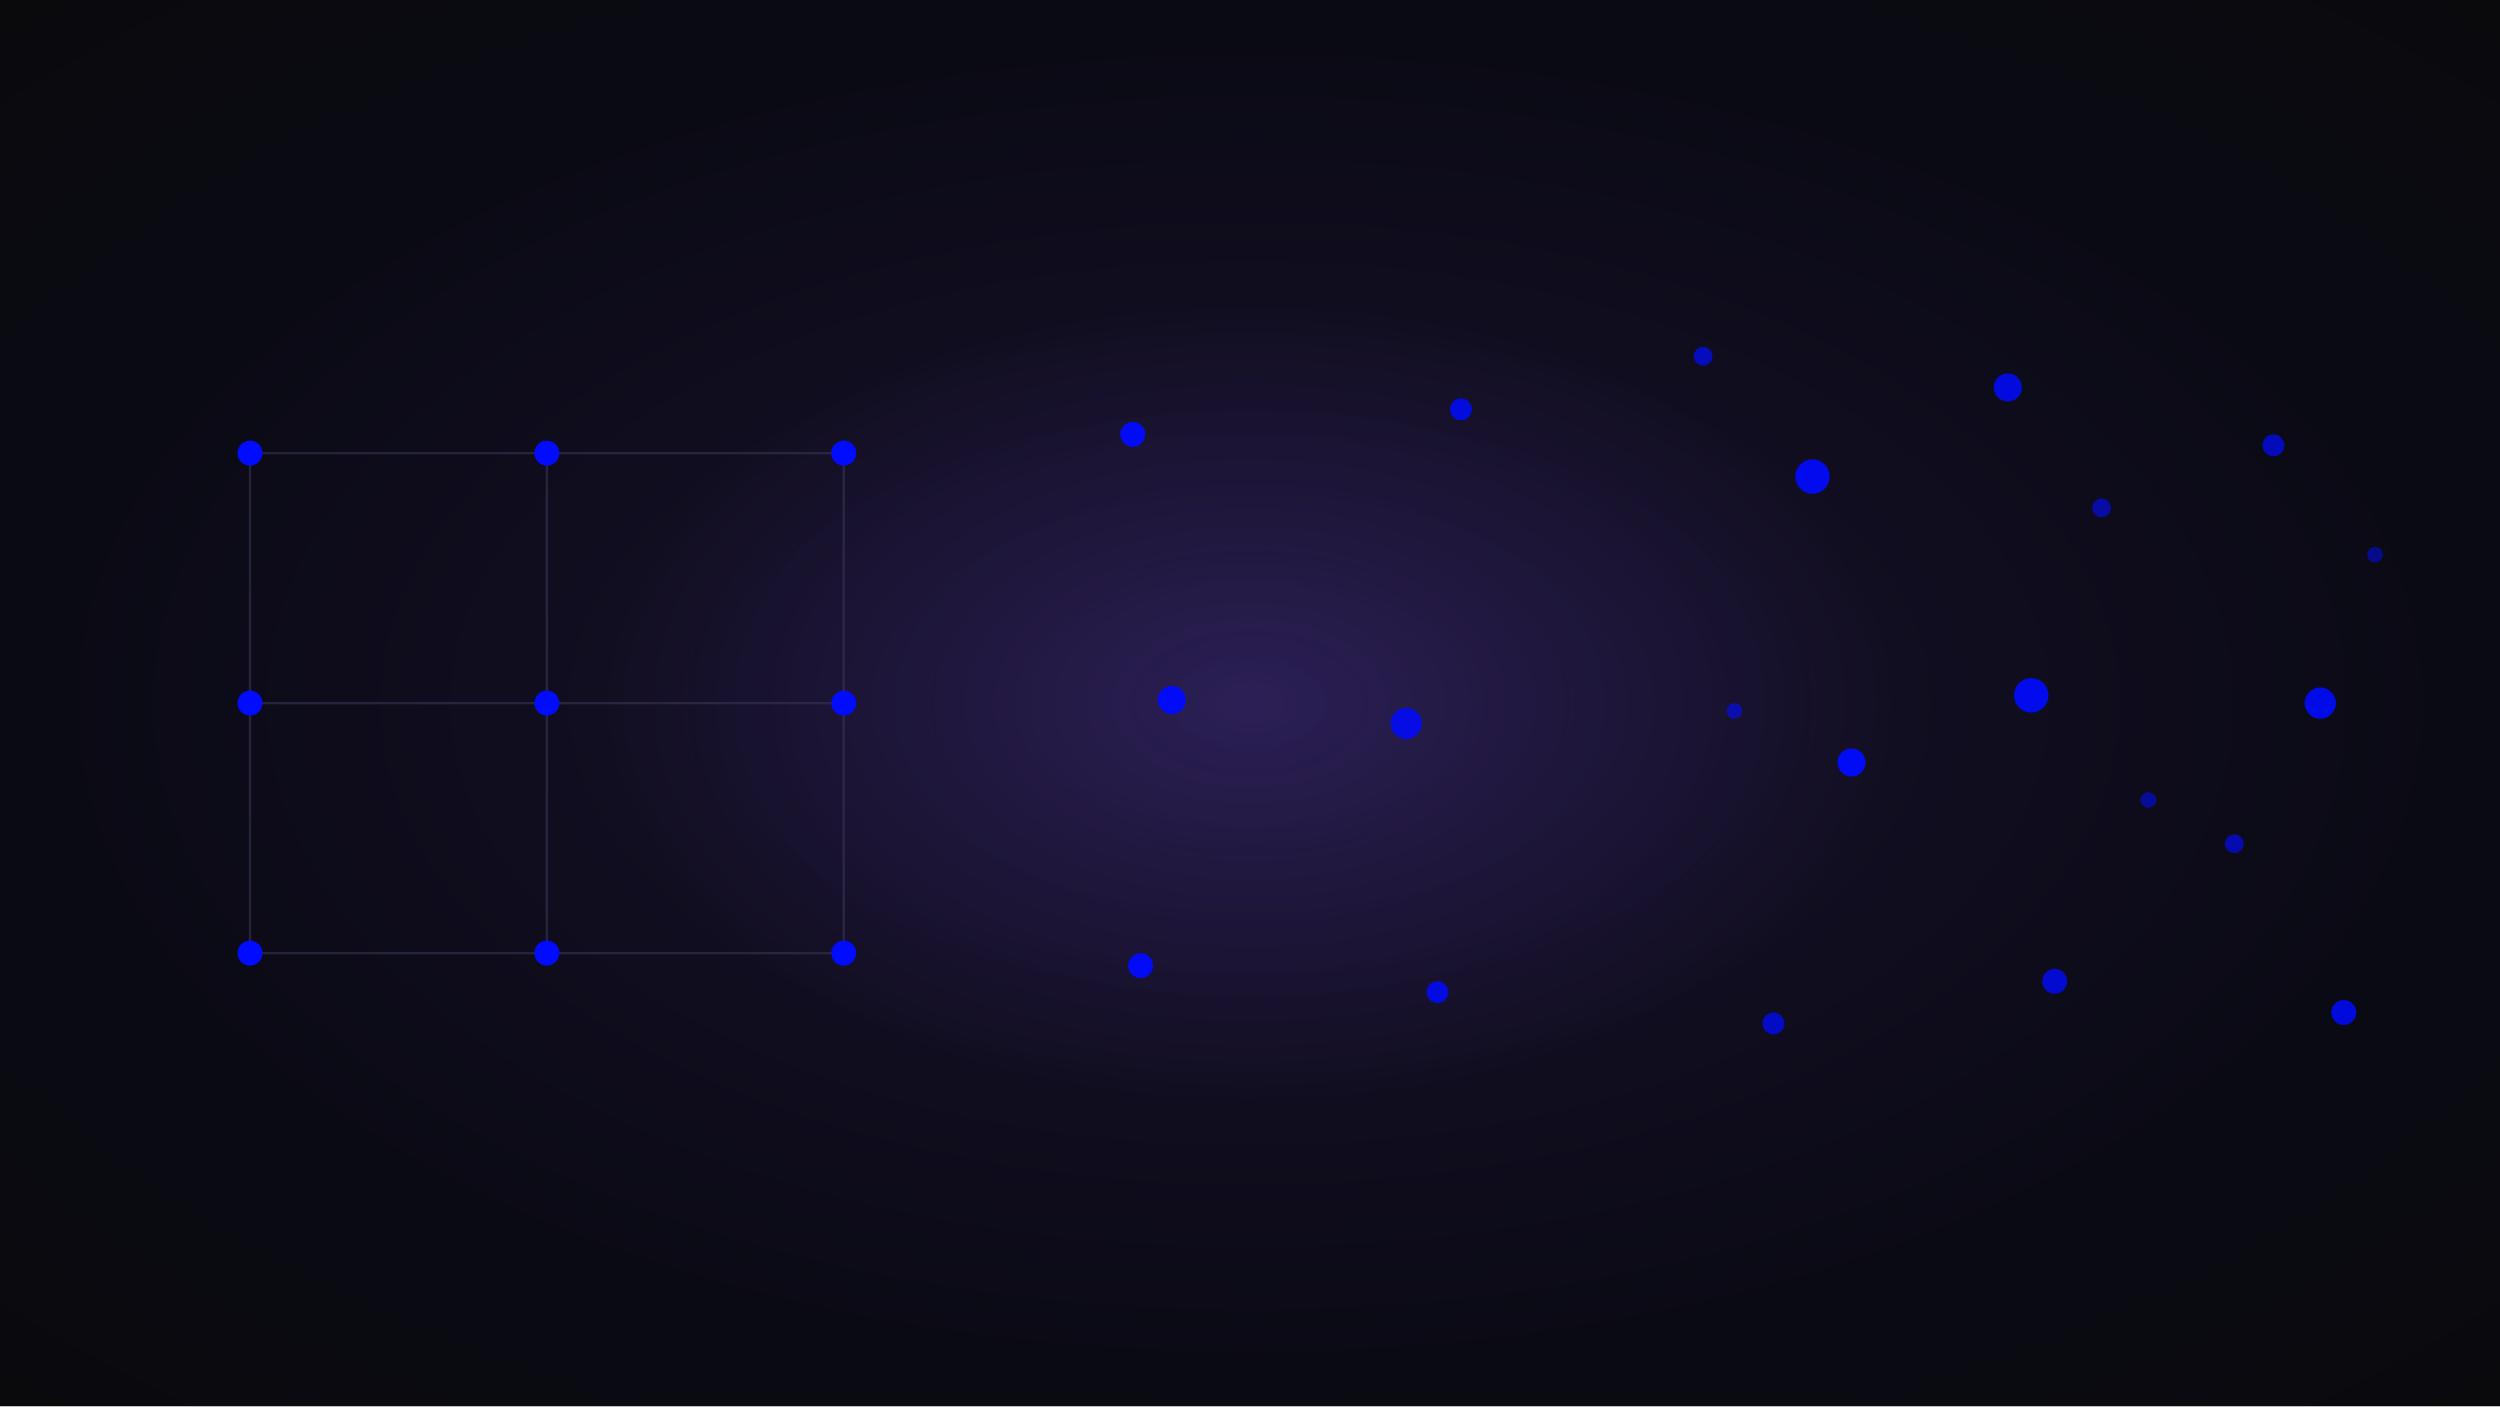
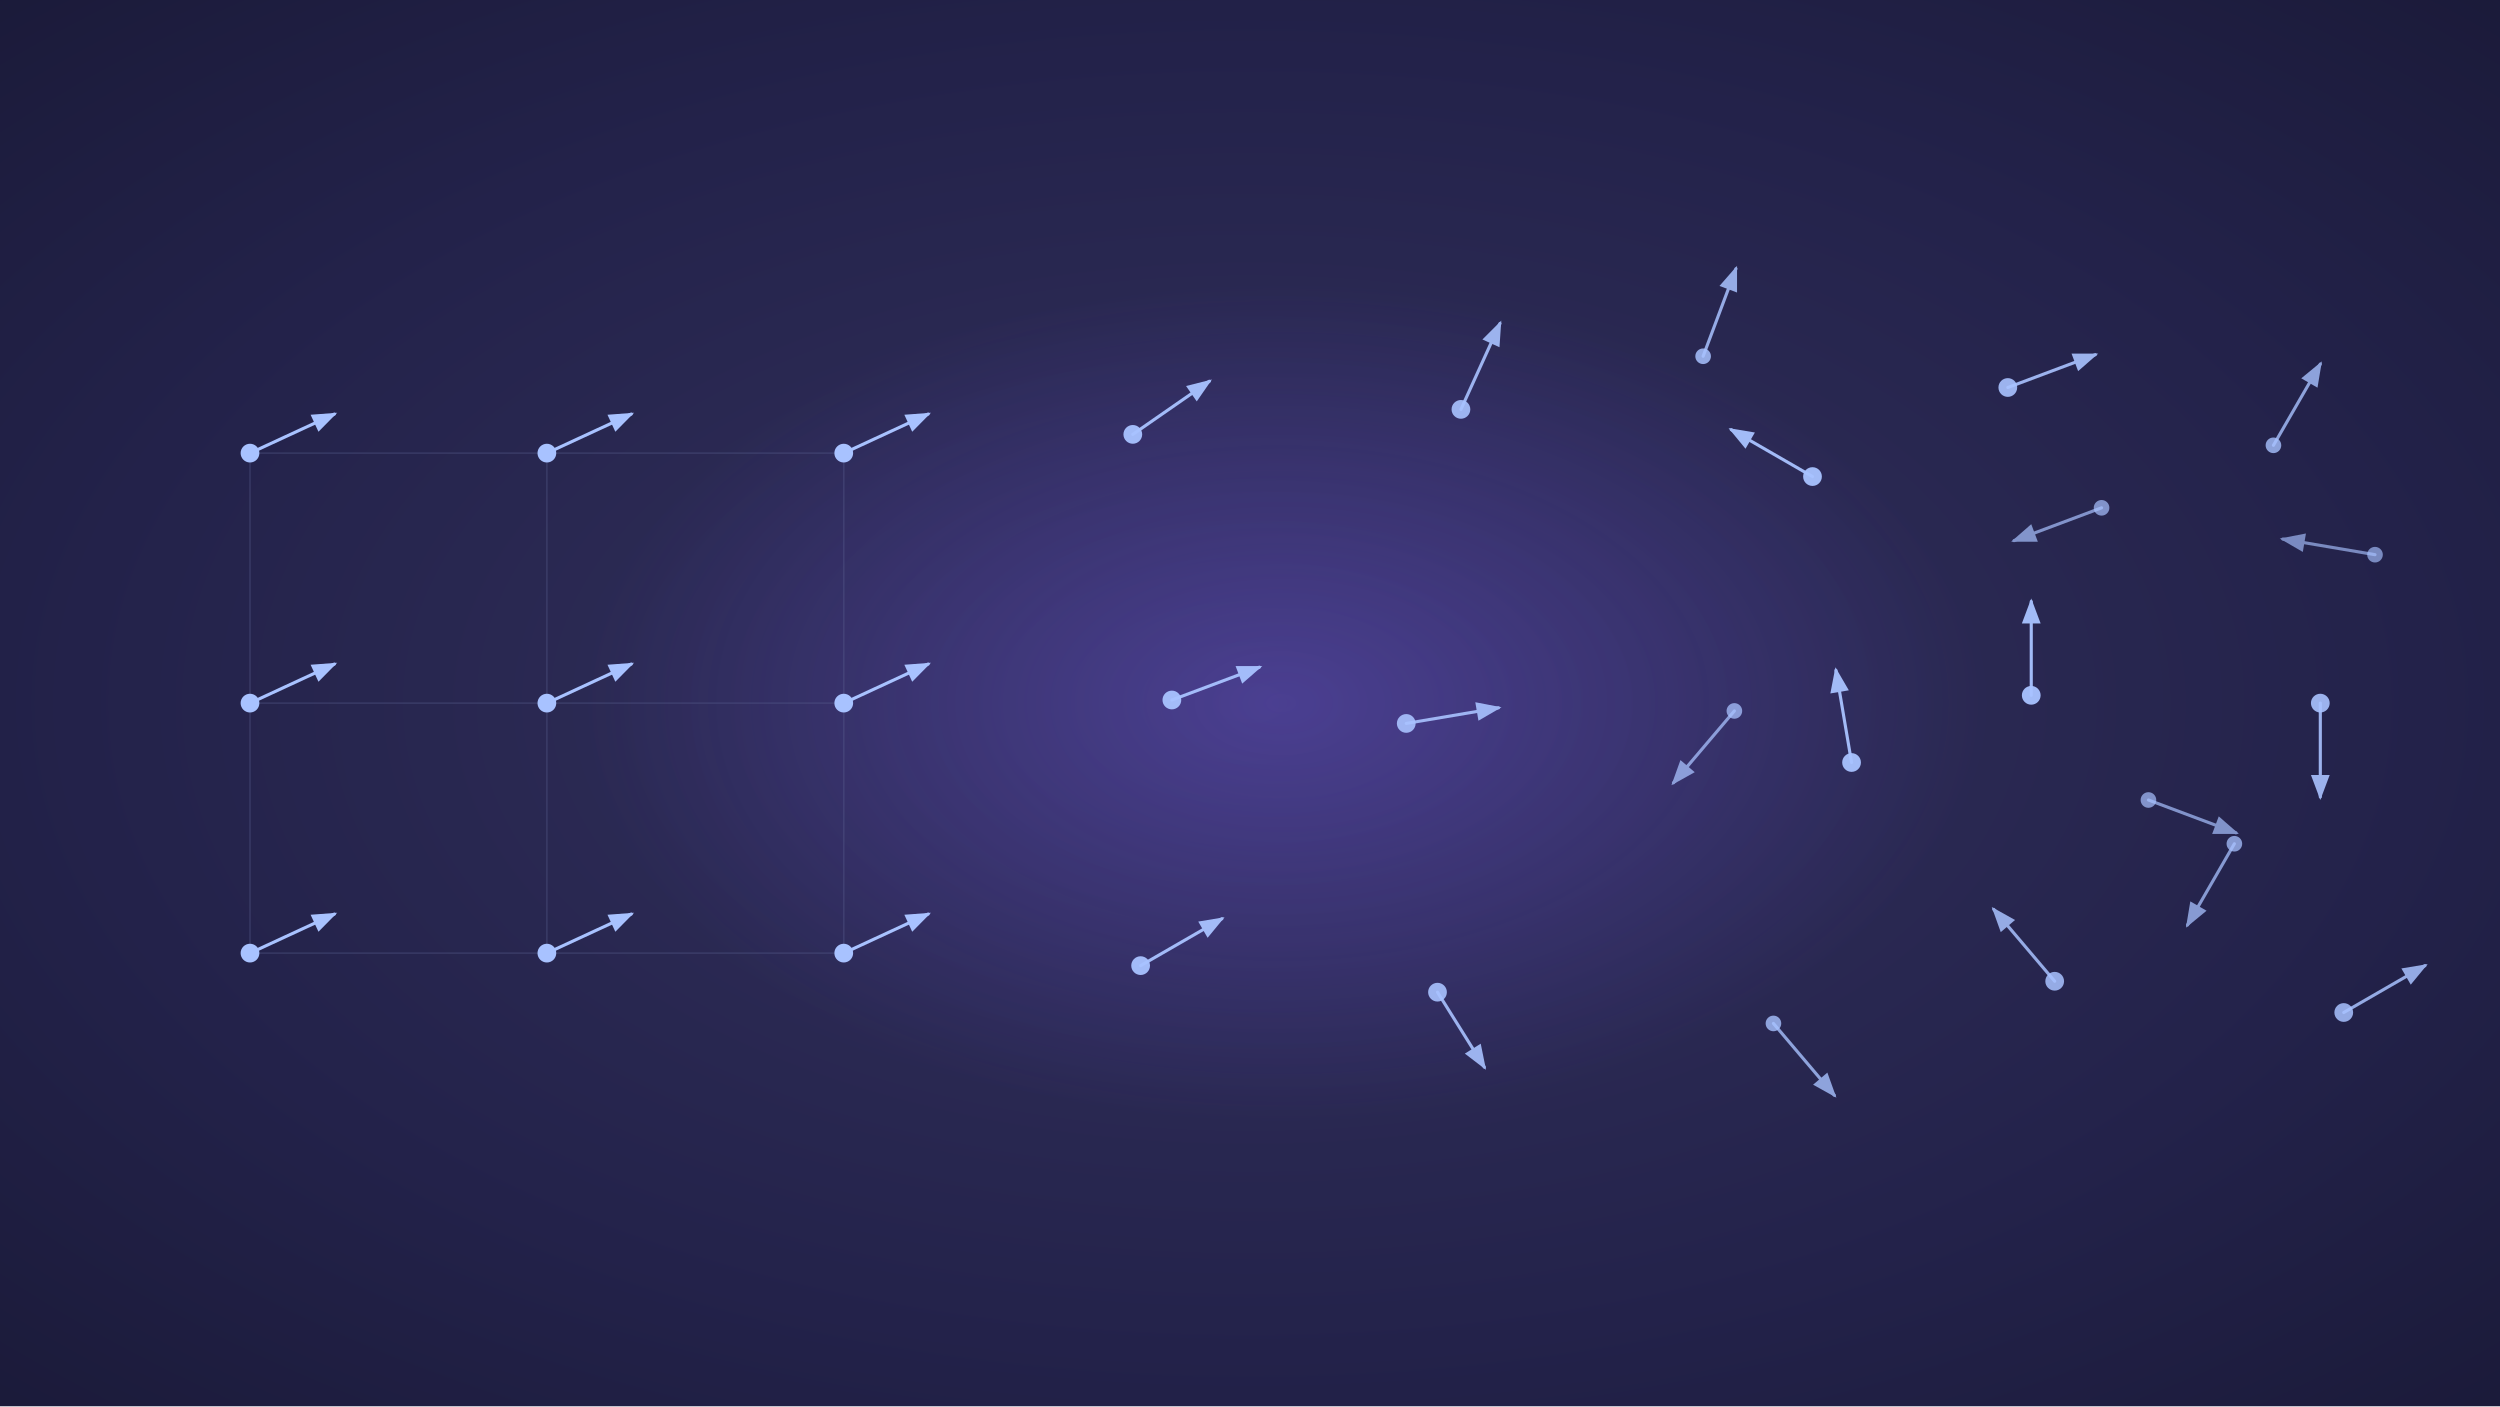
- <svg xmlns="http://www.w3.org/2000/svg" viewBox="0 0 1600 900" preserveAspectRatio="xMidYMid slice" role="img" aria-label="Two visual fields — a precise geometric lattice on the left representing deterministic computation, and a soft probabilistic dot-scatter on the right, interleaving at the seam to signal the hybrid pattern the article describes.">
+ <svg xmlns="http://www.w3.org/2000/svg" viewBox="0 0 1600 900" preserveAspectRatio="xMidYMid slice" role="img" aria-label="An embedding-vector field across a soft navy slab. On the left, a 3-by-3 grid of light-blue points, each with an arrow pointing in the same direction — ordered, deterministic vectors. Across the middle, arrows progressively diverge. On the right, points are scattered with arrows pointing in varied directions — a probabilistic distribution of vectors in an embedding space.">
  <defs>
-     <radialGradient id="bg" cx="50%" cy="50%" r="80%">
-       <stop offset="0%" stop-color="#1A1230" />
-       <stop offset="60%" stop-color="#0A0A14" />
-       <stop offset="100%" stop-color="#0A0A0A" />
+     <radialGradient id="bg" cx="50%" cy="50%" r="85%">
+       <stop offset="0%" stop-color="#34325E" />
+       <stop offset="55%" stop-color="#23224A" />
+       <stop offset="100%" stop-color="#161630" />
    </radialGradient>
    <radialGradient id="seamGlow" cx="50%" cy="50%" r="50%">
-       <stop offset="0%" stop-color="#7B5BFF" stop-opacity="0.18" />
+       <stop offset="0%" stop-color="#7B5BFF" stop-opacity="0.32" />
      <stop offset="100%" stop-color="#7B5BFF" stop-opacity="0" />
    </radialGradient>
+     <marker id="arrowhead" markerWidth="8" markerHeight="6" refX="7" refY="3" orient="auto" markerUnits="strokeWidth">
+       <polygon points="0 0, 8 3, 0 6" fill="#A8C2FF" />
+     </marker>
  </defs>
  <rect width="1600" height="900" fill="url(#bg)" />
-   <ellipse cx="800" cy="450" rx="420" ry="260" fill="url(#seamGlow)" />
-   <g stroke="#3A3858" stroke-opacity="0.55" stroke-width="1.5" fill="none">
+   <ellipse cx="820" cy="450" rx="450" ry="270" fill="url(#seamGlow)" />
+   <g stroke="#5A6090" stroke-opacity="0.35" stroke-width="1" fill="none">
    <line x1="160" y1="290" x2="540" y2="290" />
    <line x1="160" y1="450" x2="540" y2="450" />
    <line x1="160" y1="610" x2="540" y2="610" />
    <line x1="160" y1="290" x2="160" y2="610" />
    <line x1="350" y1="290" x2="350" y2="610" />
    <line x1="540" y1="290" x2="540" y2="610" />
  </g>
-   <g fill="#000BFF">
-     <circle cx="160" cy="290" r="8" />
-     <circle cx="350" cy="290" r="8" />
-     <circle cx="540" cy="290" r="8" />
-     <circle cx="160" cy="450" r="8" />
-     <circle cx="350" cy="450" r="8" />
-     <circle cx="540" cy="450" r="8" />
-     <circle cx="160" cy="610" r="8" />
-     <circle cx="350" cy="610" r="8" />
-     <circle cx="540" cy="610" r="8" />
+   <g stroke="#A8C2FF" stroke-width="2" stroke-linecap="round">
+     <line x1="160" y1="290" x2="214" y2="265" marker-end="url(#arrowhead)" />
+     <line x1="350" y1="290" x2="404" y2="265" marker-end="url(#arrowhead)" />
+     <line x1="540" y1="290" x2="594" y2="265" marker-end="url(#arrowhead)" />
+     <line x1="160" y1="450" x2="214" y2="425" marker-end="url(#arrowhead)" />
+     <line x1="350" y1="450" x2="404" y2="425" marker-end="url(#arrowhead)" />
+     <line x1="540" y1="450" x2="594" y2="425" marker-end="url(#arrowhead)" />
+     <line x1="160" y1="610" x2="214" y2="585" marker-end="url(#arrowhead)" />
+     <line x1="350" y1="610" x2="404" y2="585" marker-end="url(#arrowhead)" />
+     <line x1="540" y1="610" x2="594" y2="585" marker-end="url(#arrowhead)" />
  </g>
-   <g fill="#000BFF">
-     <circle cx="725" cy="278" r="8" opacity="0.95" />
-     <circle cx="750" cy="448" r="9" opacity="0.95" />
-     <circle cx="730" cy="618" r="8" opacity="0.95" />
-     <circle cx="935" cy="262" r="7" opacity="0.85" />
-     <circle cx="900" cy="463" r="10" opacity="0.85" />
-     <circle cx="920" cy="635" r="7" opacity="0.85" />
+   <g fill="#A8C2FF">
+     <circle cx="160" cy="290" r="6" />
+     <circle cx="350" cy="290" r="6" />
+     <circle cx="540" cy="290" r="6" />
+     <circle cx="160" cy="450" r="6" />
+     <circle cx="350" cy="450" r="6" />
+     <circle cx="540" cy="450" r="6" />
+     <circle cx="160" cy="610" r="6" />
+     <circle cx="350" cy="610" r="6" />
+     <circle cx="540" cy="610" r="6" />
  </g>
-   <g fill="#000BFF">
-     <circle cx="1090" cy="228" r="6" opacity="0.7" />
-     <circle cx="1160" cy="305" r="11" opacity="0.92" />
-     <circle cx="1110" cy="455" r="5" opacity="0.6" />
-     <circle cx="1185" cy="488" r="9" opacity="0.95" />
-     <circle cx="1135" cy="655" r="7" opacity="0.75" />
-     <circle cx="1285" cy="248" r="9" opacity="0.85" />
-     <circle cx="1345" cy="325" r="6" opacity="0.6" />
-     <circle cx="1300" cy="445" r="11" opacity="0.92" />
-     <circle cx="1375" cy="512" r="5" opacity="0.55" />
-     <circle cx="1315" cy="628" r="8" opacity="0.8" />
-     <circle cx="1455" cy="285" r="7" opacity="0.7" />
-     <circle cx="1520" cy="355" r="5" opacity="0.5" />
-     <circle cx="1485" cy="450" r="10" opacity="0.9" />
-     <circle cx="1430" cy="540" r="6" opacity="0.65" />
-     <circle cx="1500" cy="648" r="8" opacity="0.85" />
+   <g stroke="#A8C2FF" stroke-width="2" stroke-linecap="round">
+     <line x1="725" y1="278" x2="774" y2="244" marker-end="url(#arrowhead)" opacity="0.95" />
+     <line x1="750" y1="448" x2="806" y2="427" marker-end="url(#arrowhead)" opacity="0.95" />
+     <line x1="730" y1="618" x2="782" y2="588" marker-end="url(#arrowhead)" opacity="0.95" />
+     <line x1="935" y1="262" x2="960" y2="207" marker-end="url(#arrowhead)" opacity="0.9" />
+     <line x1="900" y1="463" x2="959" y2="453" marker-end="url(#arrowhead)" opacity="0.9" />
+     <line x1="920" y1="635" x2="950" y2="683" marker-end="url(#arrowhead)" opacity="0.9" />
+   </g>
+   <g fill="#A8C2FF">
+     <circle cx="725" cy="278" r="6" opacity="0.95" />
+     <circle cx="750" cy="448" r="6" opacity="0.95" />
+     <circle cx="730" cy="618" r="6" opacity="0.95" />
+     <circle cx="935" cy="262" r="6" opacity="0.9" />
+     <circle cx="900" cy="463" r="6" opacity="0.9" />
+     <circle cx="920" cy="635" r="6" opacity="0.9" />
+   </g>
+   <g stroke="#A8C2FF" stroke-width="2" stroke-linecap="round">
+     <line x1="1090" y1="228" x2="1111" y2="172" marker-end="url(#arrowhead)" opacity="0.85" />
+     <line x1="1160" y1="305" x2="1108" y2="275" marker-end="url(#arrowhead)" opacity="0.95" />
+     <line x1="1110" y1="455" x2="1071" y2="501" marker-end="url(#arrowhead)" opacity="0.75" />
+     <line x1="1185" y1="488" x2="1175" y2="429" marker-end="url(#arrowhead)" opacity="0.95" />
+     <line x1="1135" y1="655" x2="1174" y2="701" marker-end="url(#arrowhead)" opacity="0.8" />
+     <line x1="1285" y1="248" x2="1341" y2="227" marker-end="url(#arrowhead)" opacity="0.9" />
+     <line x1="1345" y1="325" x2="1289" y2="346" marker-end="url(#arrowhead)" opacity="0.7" />
+     <line x1="1300" y1="445" x2="1300" y2="385" marker-end="url(#arrowhead)" opacity="0.95" />
+     <line x1="1375" y1="512" x2="1431" y2="533" marker-end="url(#arrowhead)" opacity="0.7" />
+     <line x1="1315" y1="628" x2="1276" y2="582" marker-end="url(#arrowhead)" opacity="0.85" />
+     <line x1="1455" y1="285" x2="1485" y2="233" marker-end="url(#arrowhead)" opacity="0.8" />
+     <line x1="1520" y1="355" x2="1461" y2="345" marker-end="url(#arrowhead)" opacity="0.65" />
+     <line x1="1485" y1="450" x2="1485" y2="510" marker-end="url(#arrowhead)" opacity="0.9" />
+     <line x1="1430" y1="540" x2="1400" y2="592" marker-end="url(#arrowhead)" opacity="0.75" />
+     <line x1="1500" y1="648" x2="1552" y2="618" marker-end="url(#arrowhead)" opacity="0.85" />
+   </g>
+   <g fill="#A8C2FF">
+     <circle cx="1090" cy="228" r="5" opacity="0.85" />
+     <circle cx="1160" cy="305" r="6" opacity="0.95" />
+     <circle cx="1110" cy="455" r="5" opacity="0.75" />
+     <circle cx="1185" cy="488" r="6" opacity="0.95" />
+     <circle cx="1135" cy="655" r="5" opacity="0.8" />
+     <circle cx="1285" cy="248" r="6" opacity="0.9" />
+     <circle cx="1345" cy="325" r="5" opacity="0.7" />
+     <circle cx="1300" cy="445" r="6" opacity="0.95" />
+     <circle cx="1375" cy="512" r="5" opacity="0.7" />
+     <circle cx="1315" cy="628" r="6" opacity="0.85" />
+     <circle cx="1455" cy="285" r="5" opacity="0.8" />
+     <circle cx="1520" cy="355" r="5" opacity="0.65" />
+     <circle cx="1485" cy="450" r="6" opacity="0.9" />
+     <circle cx="1430" cy="540" r="5" opacity="0.75" />
+     <circle cx="1500" cy="648" r="6" opacity="0.85" />
  </g>
</svg>
